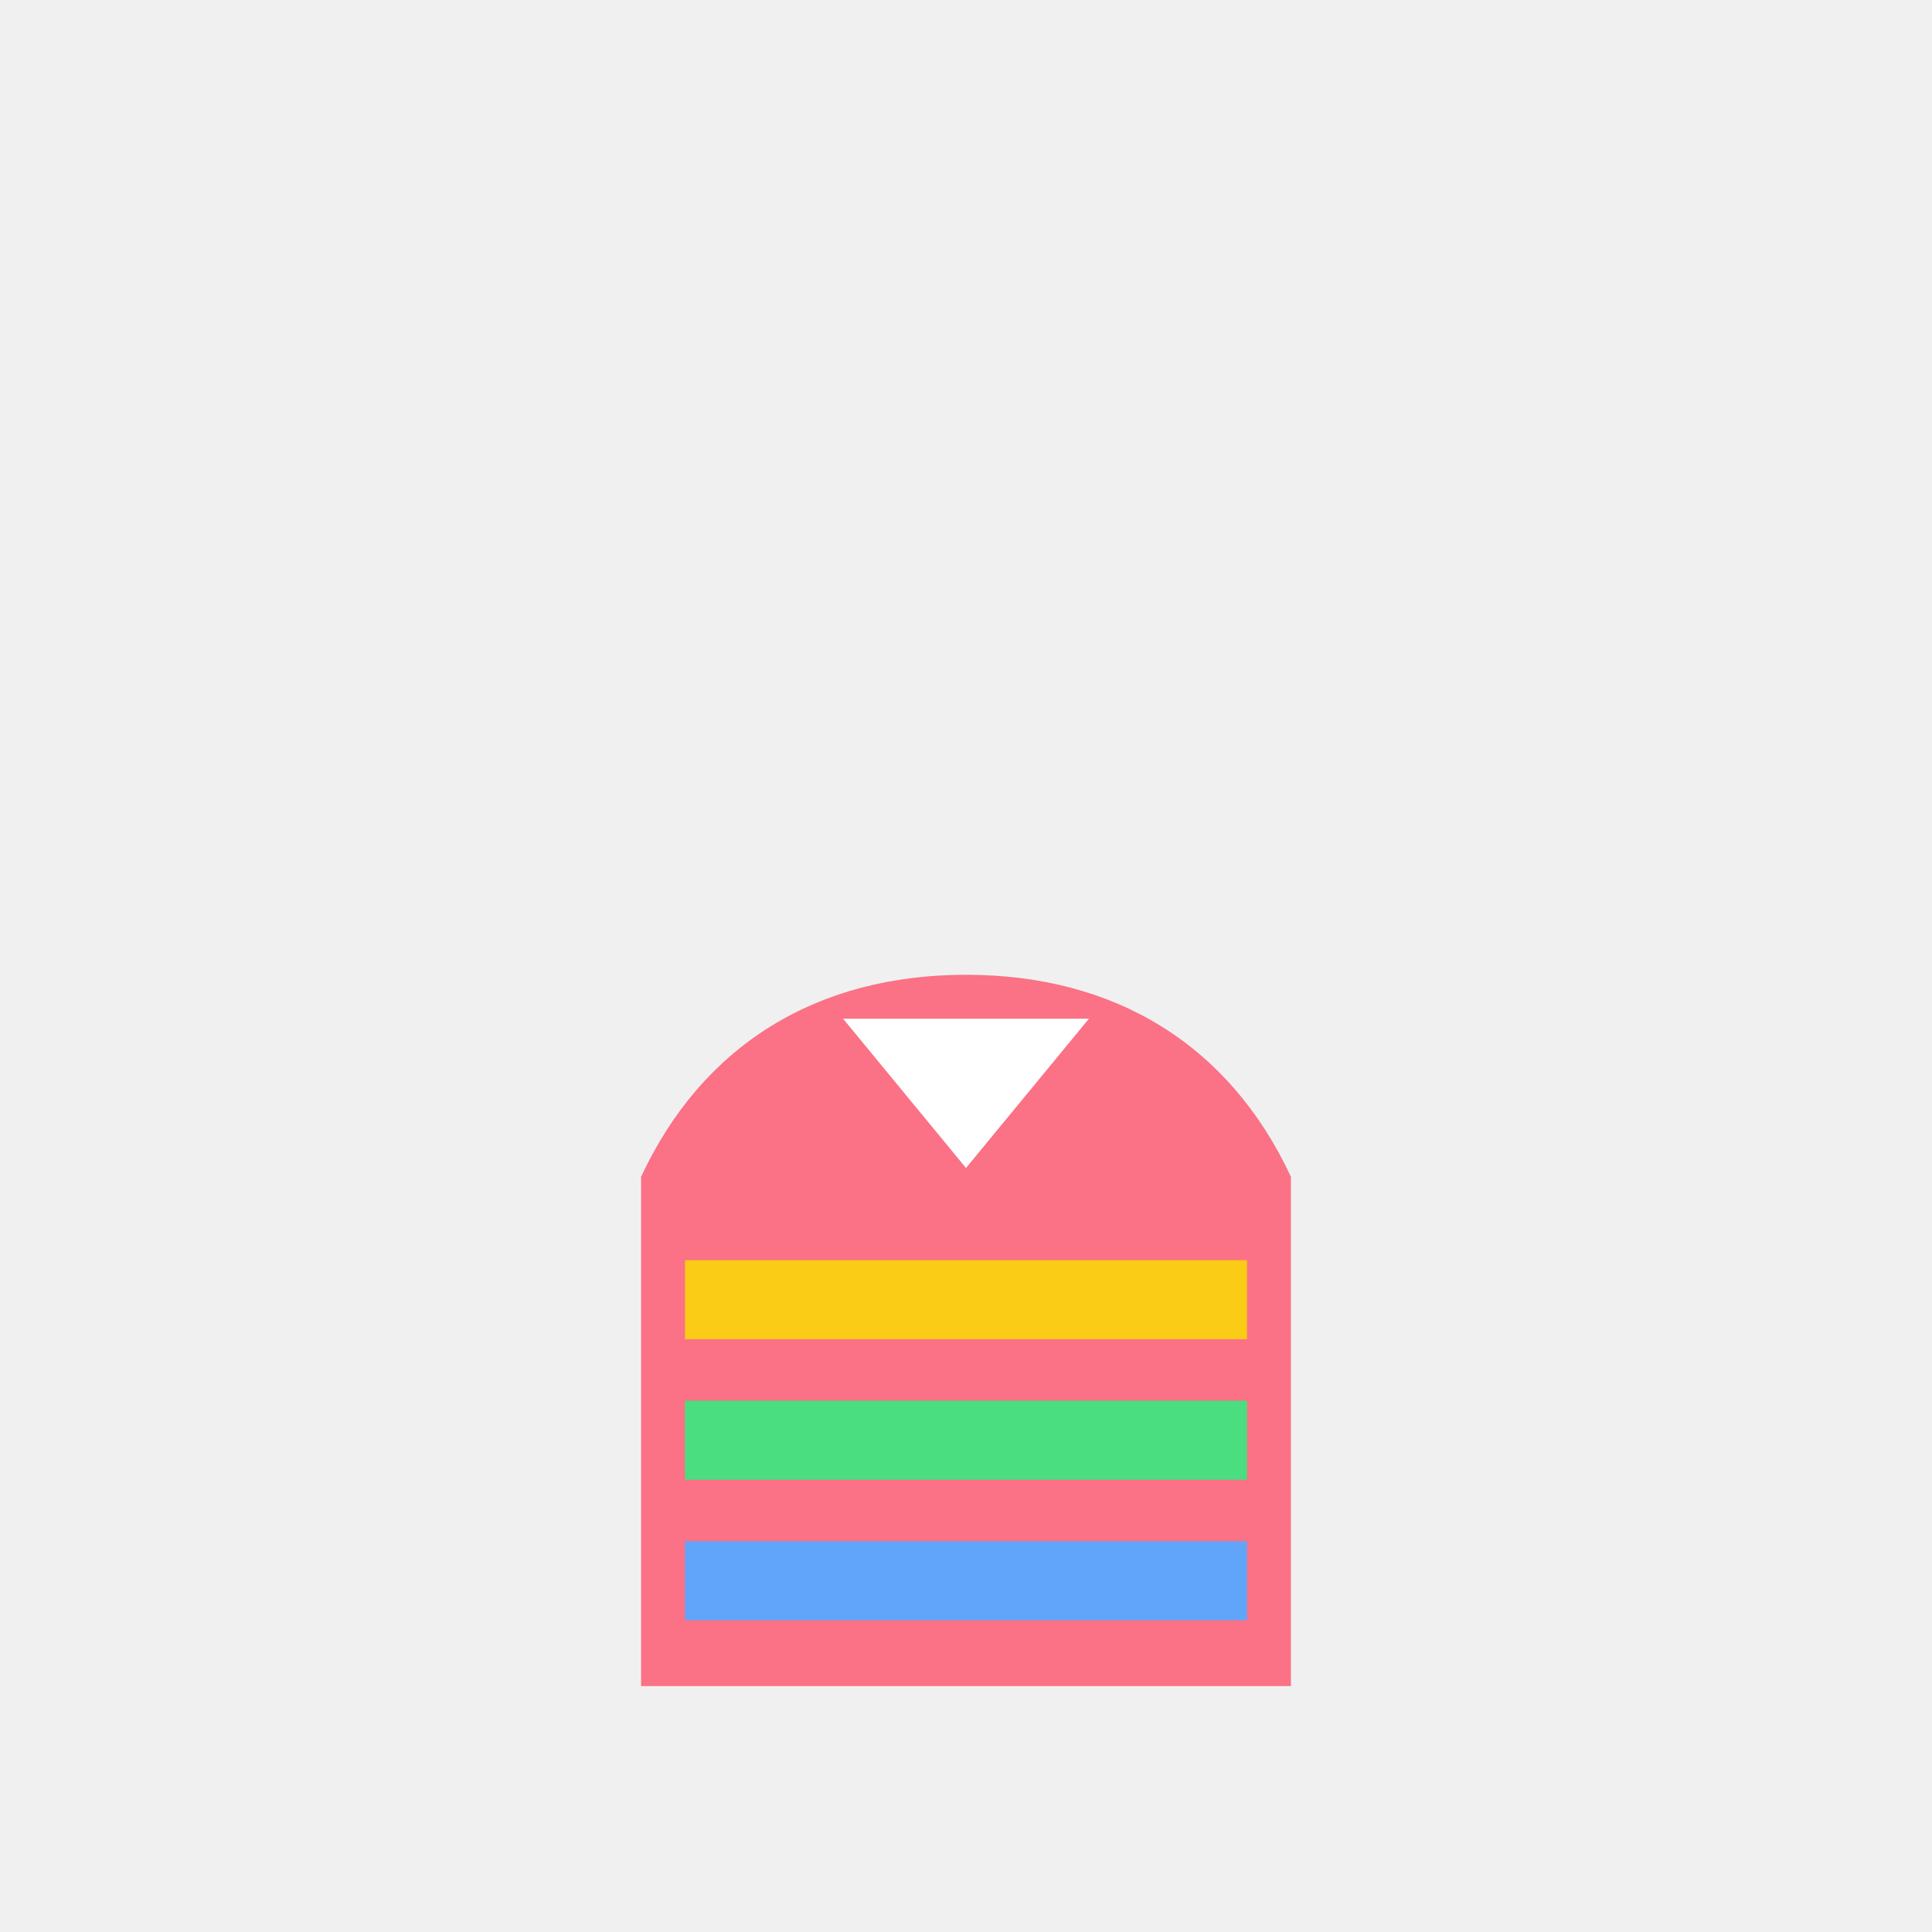
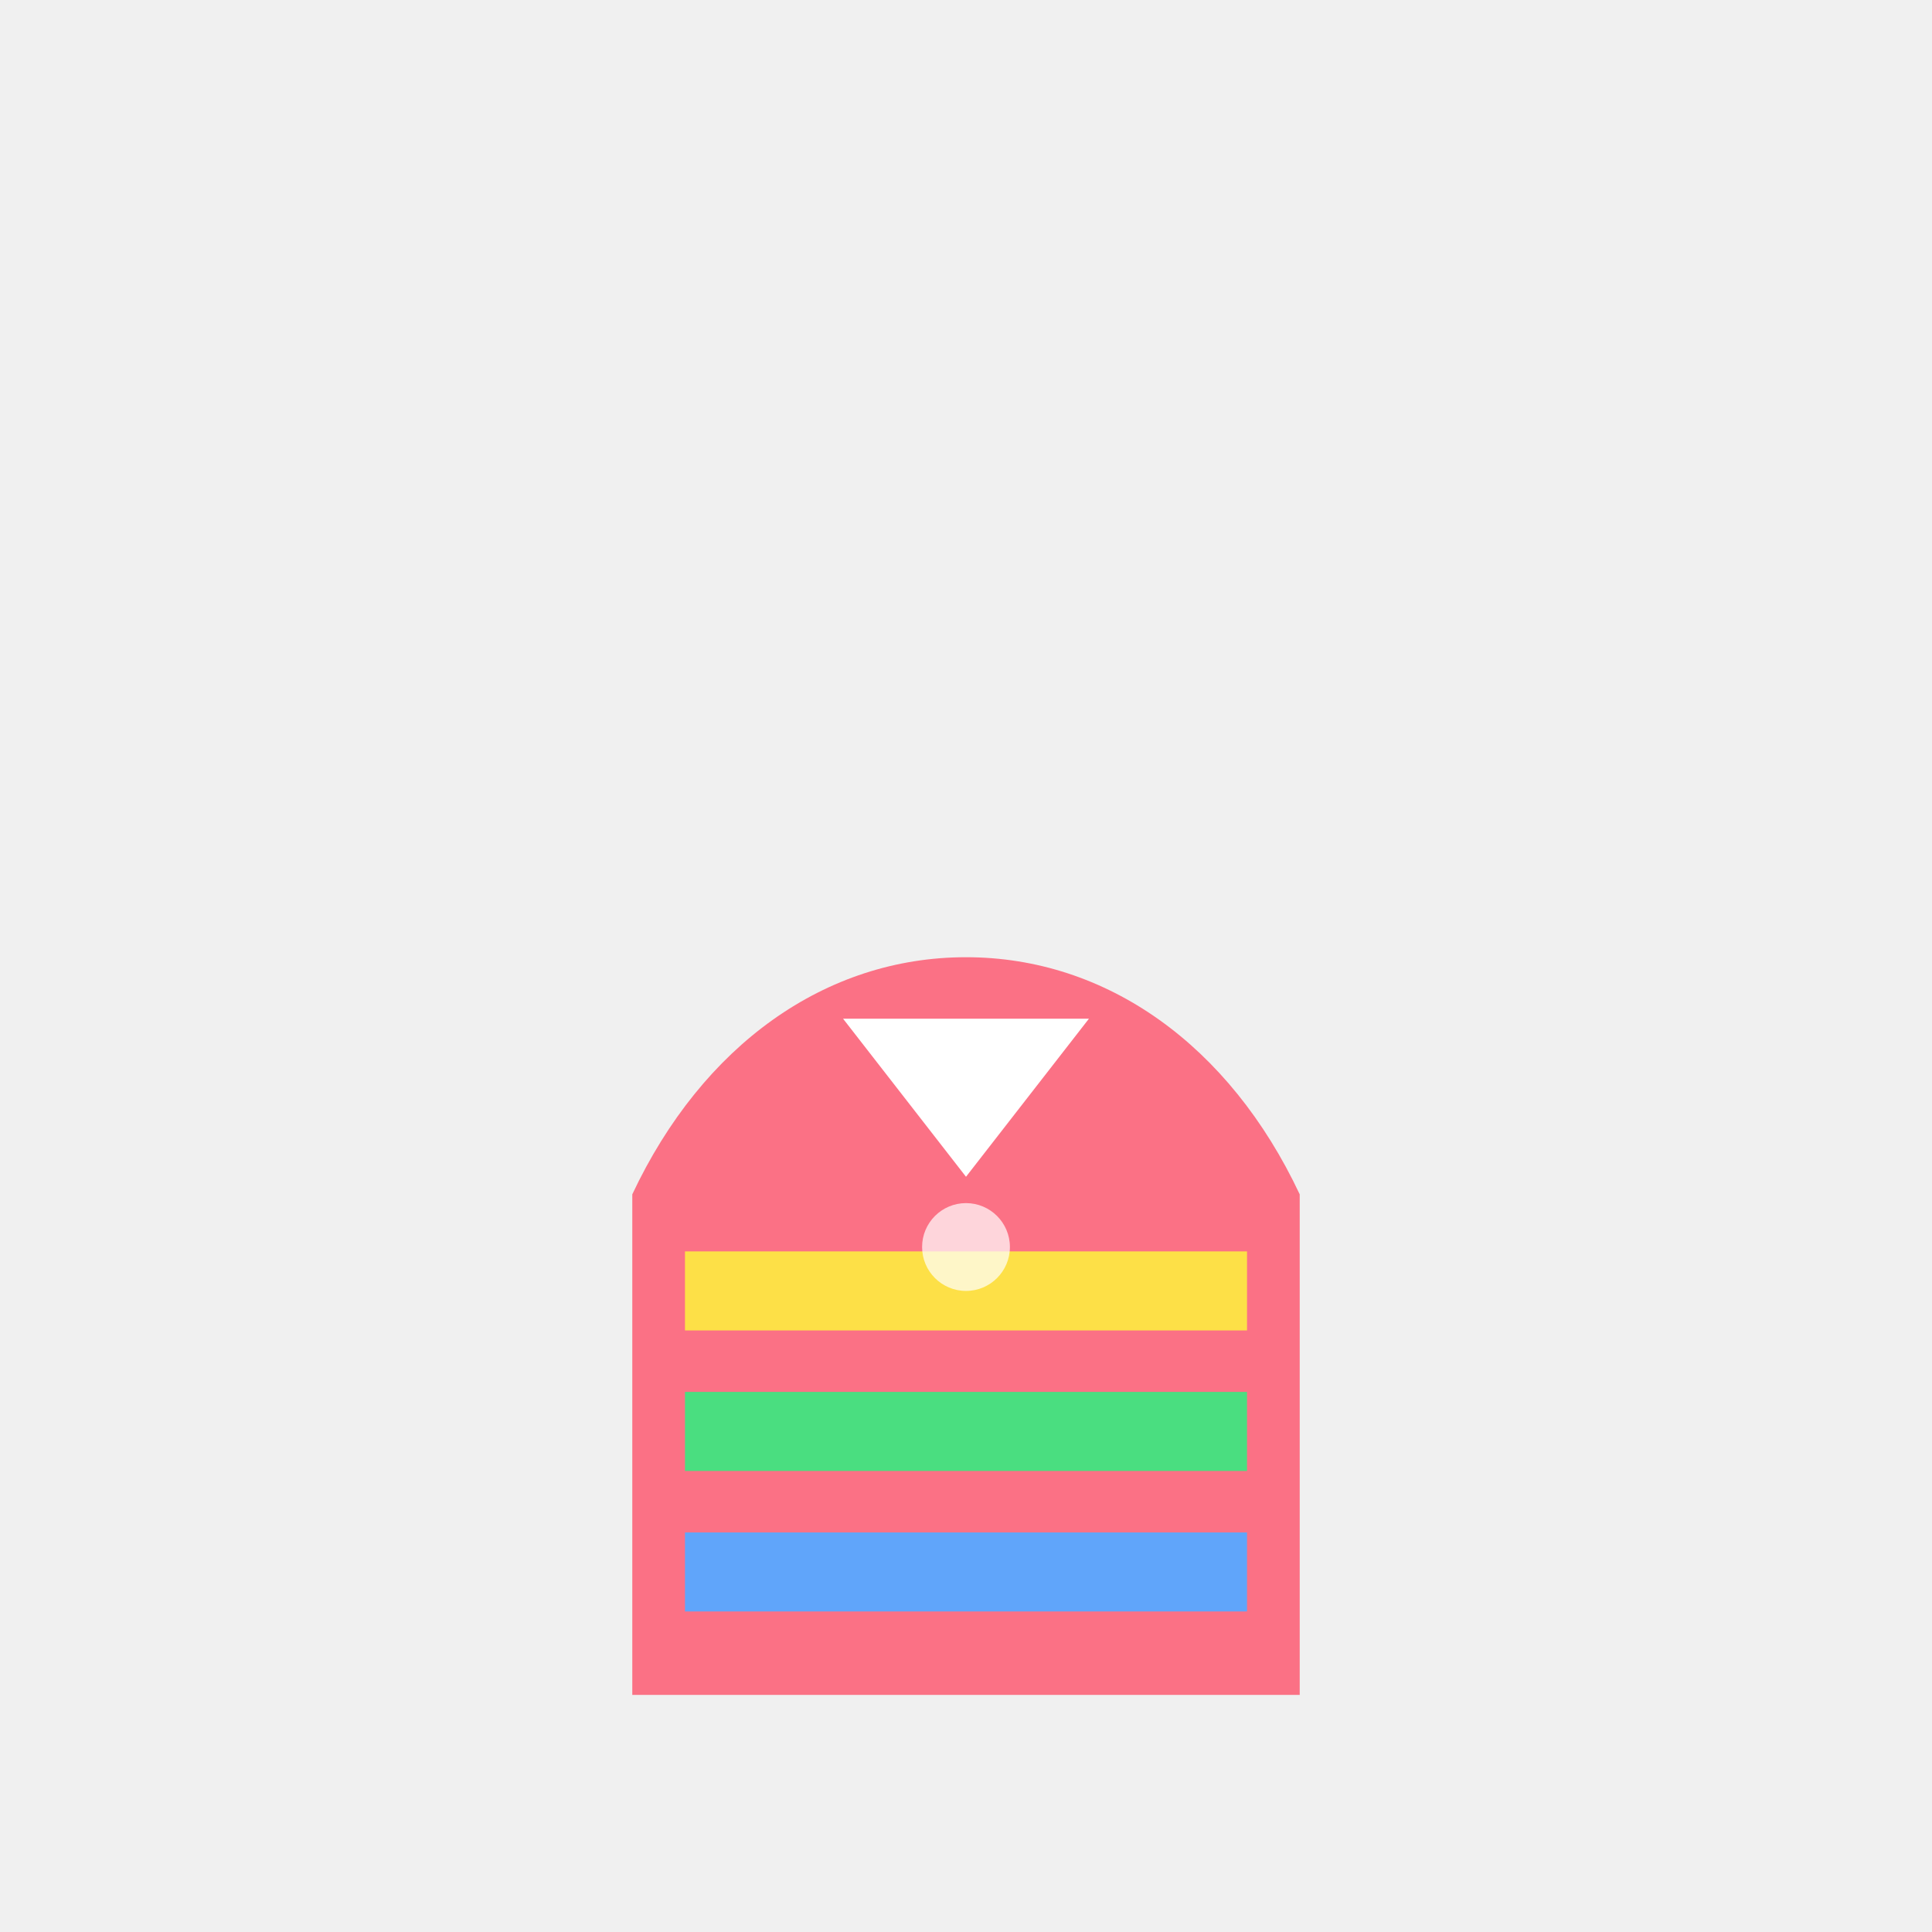
<svg xmlns="http://www.w3.org/2000/svg" viewBox="0 0 220 220">
-   <path d="M73 134c7-15 20-23 37-23s30 8 37 23v58H73z" fill="#fb7185" />
-   <path d="M78 148h64" stroke="#facc15" stroke-width="9" />
-   <path d="M78 164h64" stroke="#4ade80" stroke-width="9" />
-   <path d="M78 180h64" stroke="#60a5fa" stroke-width="9" />
-   <path d="M96 116l14 17 14-17" fill="#fff" />
+   <path d="M72 136c8-17 22-27 38-27s30 10 38 27v57H72z" fill="#fb7185" />
+   <path d="M78 147h64" stroke="#fde047" stroke-width="9" />
+   <path d="M78 163h64" stroke="#4ade80" stroke-width="9" />
+   <path d="M78 179h64" stroke="#60a5fa" stroke-width="9" />
+   <path d="M96 116l14 18 14-18" fill="#fff" />
+   <circle cx="110" cy="142" r="5" fill="#fff" opacity=".7" />
</svg>
